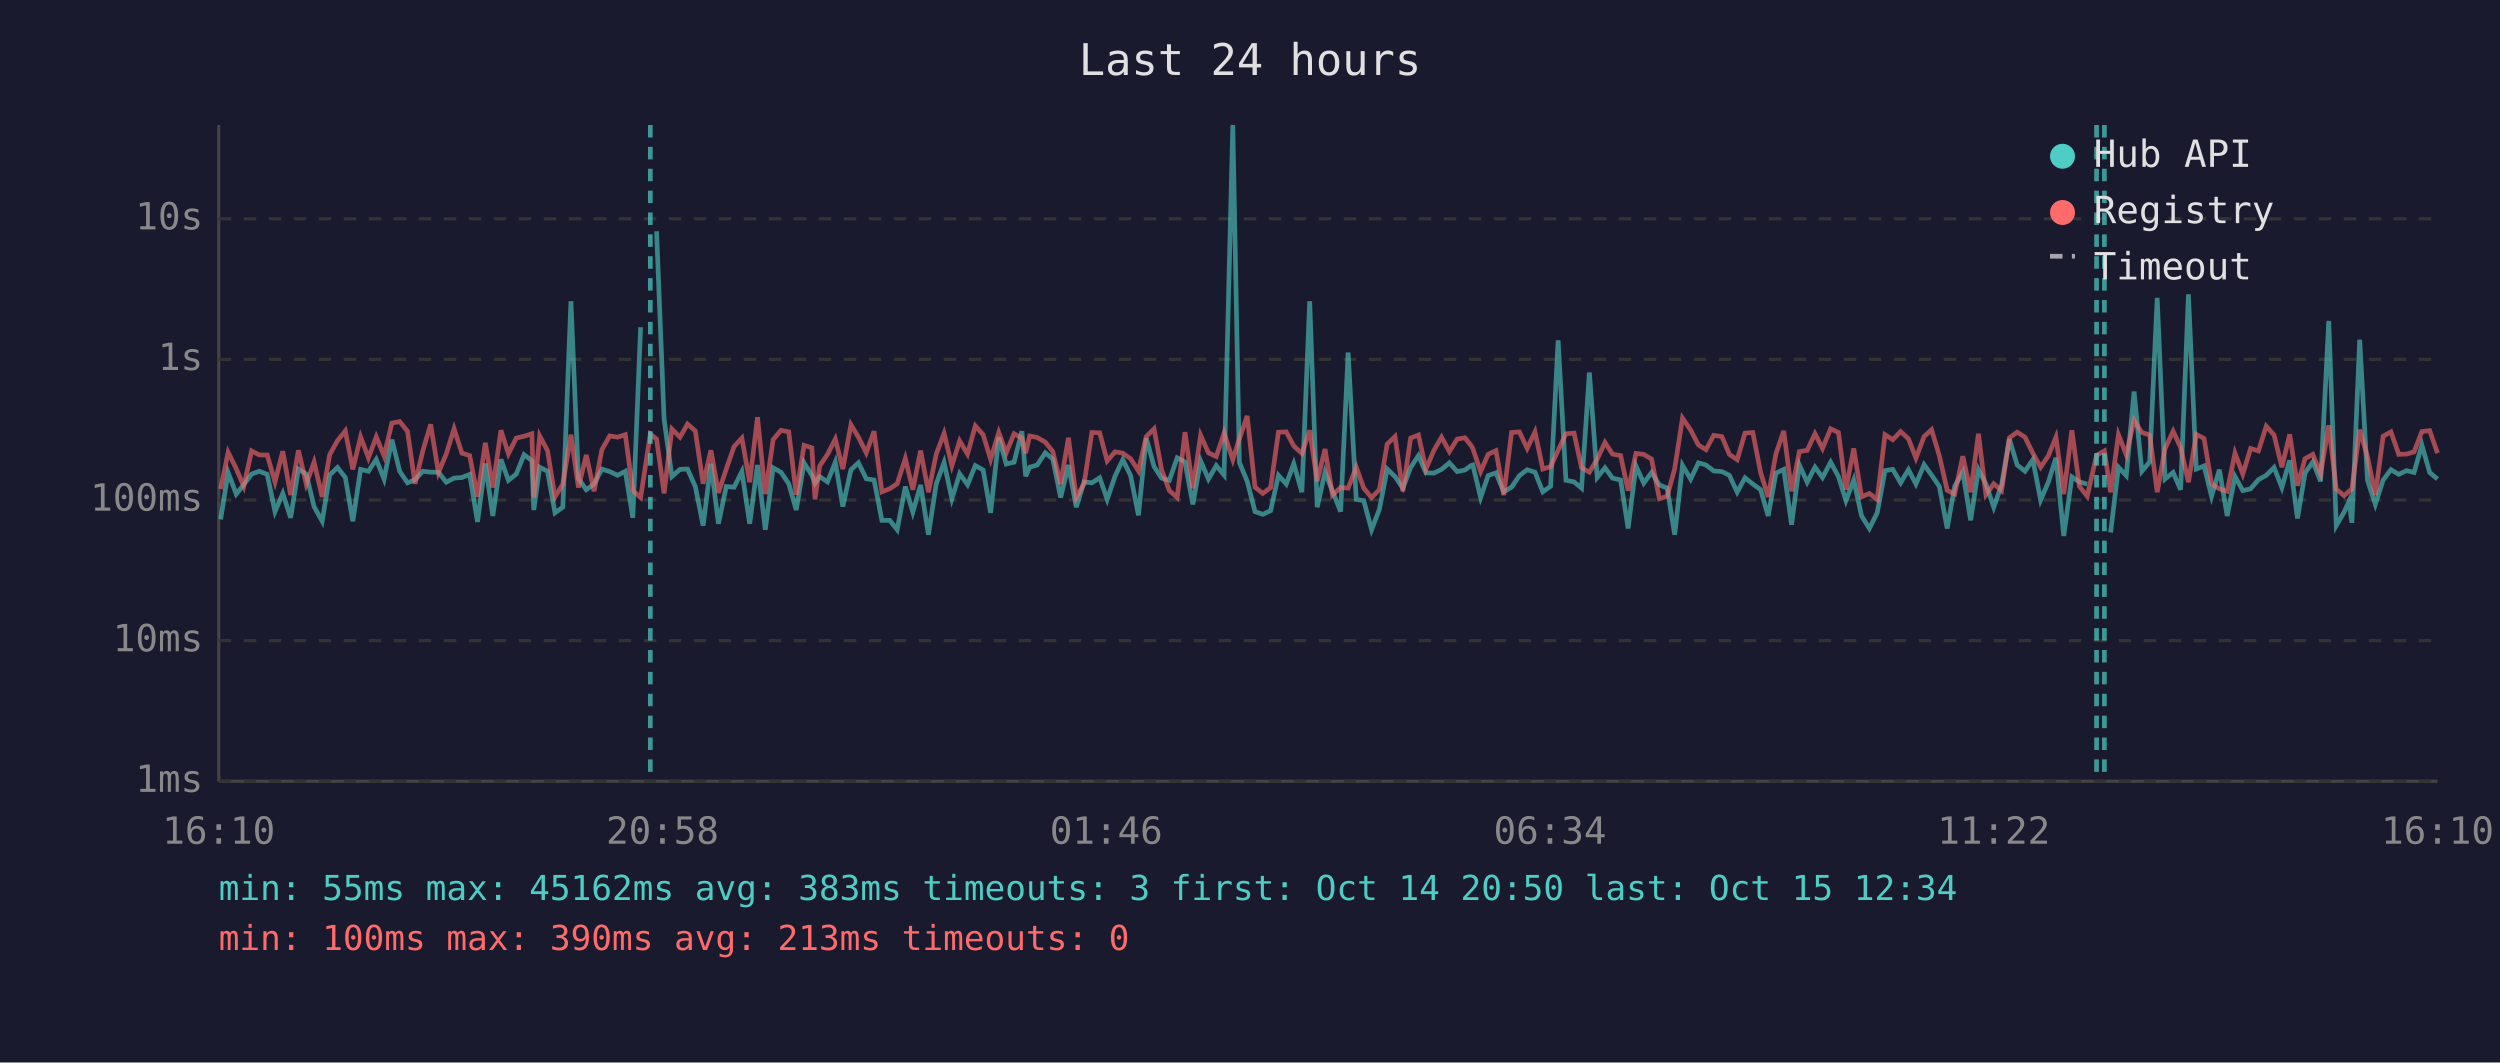
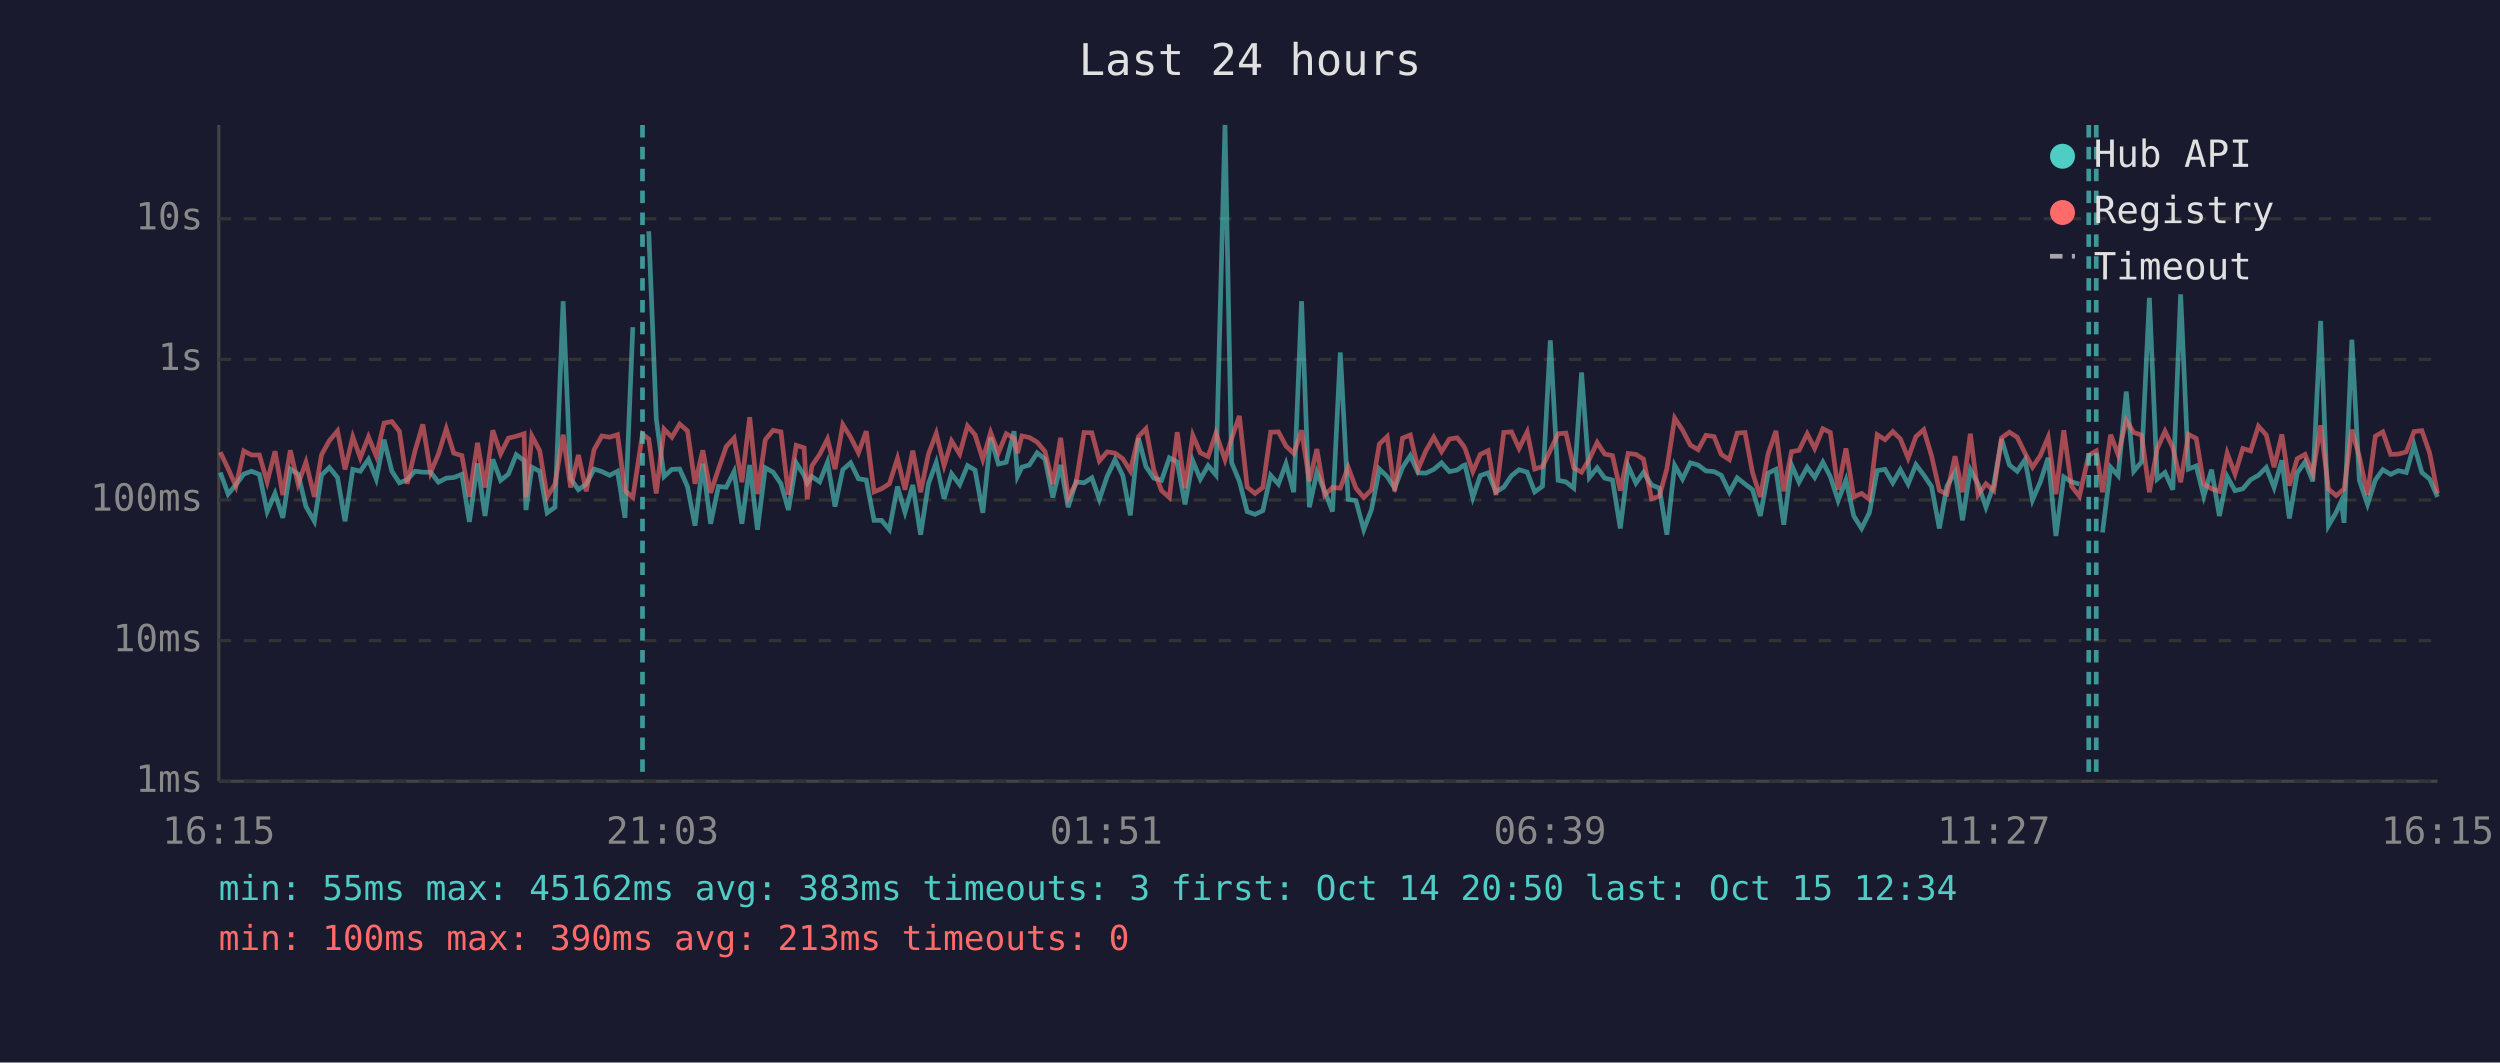
<svg xmlns="http://www.w3.org/2000/svg" viewBox="0 0 800 340" font-family="monospace" font-size="12">
  <rect width="800" height="340" fill="#1a1a2e" />
  <text x="400" y="24" fill="#e0e0e0" font-size="14" text-anchor="middle">Last 24 hours</text>
  <line x1="70" y1="40" x2="70" y2="250" stroke="#444" stroke-width="1" />
  <line x1="70" y1="250" x2="780" y2="250" stroke="#444" stroke-width="1" />
  <line x1="70" y1="250" x2="780" y2="250" stroke="#333" stroke-width="1" stroke-dasharray="4" />
  <text x="65" y="250" fill="#888" text-anchor="end" dominant-baseline="middle">1ms</text>
  <line x1="70" y1="205" x2="780" y2="205" stroke="#333" stroke-width="1" stroke-dasharray="4" />
  <text x="65" y="205" fill="#888" text-anchor="end" dominant-baseline="middle">10ms</text>
  <line x1="70" y1="160" x2="780" y2="160" stroke="#333" stroke-width="1" stroke-dasharray="4" />
  <text x="65" y="160" fill="#888" text-anchor="end" dominant-baseline="middle">100ms</text>
  <line x1="70" y1="115" x2="780" y2="115" stroke="#333" stroke-width="1" stroke-dasharray="4" />
  <text x="65" y="115" fill="#888" text-anchor="end" dominant-baseline="middle">1s</text>
  <line x1="70" y1="70" x2="780" y2="70" stroke="#333" stroke-width="1" stroke-dasharray="4" />
  <text x="65" y="70" fill="#888" text-anchor="end" dominant-baseline="middle">10s</text>
-   <text x="70" y="270" fill="#888" text-anchor="middle">16:10</text>
-   <text x="212" y="270" fill="#888" text-anchor="middle">20:58</text>
-   <text x="354" y="270" fill="#888" text-anchor="middle">01:46</text>
-   <text x="496" y="270" fill="#888" text-anchor="middle">06:34</text>
-   <text x="638" y="270" fill="#888" text-anchor="middle">11:22</text>
-   <text x="780" y="270" fill="#888" text-anchor="middle">16:10</text>
-   <polyline points="70.6,166.2 73.0,151.2 75.6,158.1 78.0,155.1 80.5,151.7 83.0,150.8 85.5,151.8 88.0,163.7 90.5,157.9 93.0,165.7 95.5,150.1 98.0,151.7 100.5,162.1 103.1,166.8 105.5,152.0 108.0,149.6 110.5,152.8 112.9,166.8 115.4,150.2 117.9,150.8 120.4,147.0 122.9,153.3 125.4,140.7 127.9,150.8 130.4,154.5 132.8,153.5 135.3,150.8 137.8,151.1 140.3,151.1 142.8,154.3 145.3,153.0 147.8,152.8 150.3,151.8 152.8,167.0 155.3,148.3 157.7,165.1 160.3,147.0 162.7,153.7 165.2,151.7 167.7,145.5 170.2,147.4 170.8,163.2 172.7,149.5 175.2,150.8 177.6,164.1 180.1,162.3 182.7,96.4 185.1,153.2 187.6,156.7 190.1,154.9 192.6,150.1 195.1,150.9 197.6,152.1 200.1,150.8 202.5,165.7 205.0,104.7" fill="none" stroke="#4ecdc4" stroke-width="1.5" opacity="0.6" />
-   <polyline points="210.1,74.0 212.5,134.0 215.0,152.5 217.6,150.2 220.0,150.1 222.5,155.7 225.0,168.2 227.5,148.4 229.9,167.6 232.4,155.7 234.9,155.9 237.4,150.9 239.9,167.6 242.4,148.8 244.9,169.5 247.4,149.7 249.9,151.1 252.4,154.8 254.8,163.2 257.3,148.1 259.8,152.1 260.8,154.6 262.3,152.5 264.8,154.2 267.3,147.9 269.7,162.1 272.3,150.3 274.7,148.1 277.2,153.2 279.7,153.6 282.2,166.5 284.7,166.5 287.1,169.5 289.7,155.7 292.1,163.9 294.6,155.2 297.1,171.1 299.6,154.8 302.1,148.0 304.6,159.6 307.1,151.6 309.6,155.1 312.1,149.0 314.6,150.4 317.0,164.1 319.6,140.0 322.0,148.5 324.5,147.9 327.0,138.0 328.2,152.4 329.5,149.5 331.9,148.8 334.5,144.9 336.9,146.9 339.4,159.2 341.9,148.8 344.4,162.3 346.9,154.2 349.4,154.5 351.9,152.9 354.3,159.8 356.8,152.4 359.3,147.1 361.8,152.2 364.3,164.9 366.8,140.2 369.3,149.3 371.7,153.0 374.2,153.7 376.7,146.5 379.2,147.8 381.7,161.4 384.2,147.5 386.7,153.3 389.2,149.0 391.7,152.0 394.5,40.0 396.6,148.0 399.1,154.0 401.6,163.7 404.1,164.6 406.6,163.4 409.1,152.1 411.6,154.9 414.0,148.4 416.6,157.5 419.1,96.4 421.5,162.3 424.0,151.1 426.4,157.2 429.0,163.7 431.4,112.8 434.0,159.8 436.4,160.2 438.9,169.5 441.4,163.0 443.9,150.1 446.4,152.5 448.9,156.2 451.4,149.6 453.9,145.8 456.3,151.3 458.8,151.4 461.3,150.2 463.8,148.1 466.3,150.9 468.8,150.4 470.7,149.0 471.3,148.8 473.8,159.2 476.2,152.2 478.7,151.3 481.2,157.4 483.7,155.9 486.2,152.2 488.7,150.3 491.2,151.1 493.7,157.4 496.2,155.6 498.6,108.9 501.1,153.7 503.7,154.2 506.1,156.2 508.6,119.2 511.1,152.8 513.6,149.7 516.0,153.0 518.6,153.6 521.0,169.1 523.5,149.1 526.0,154.6 528.5,151.2 531.0,155.2 533.5,156.2 535.9,171.1 538.4,148.9 541.0,153.3 543.5,148.1 545.9,148.8 548.4,150.7 551.0,150.9 553.4,152.1 555.9,157.5 558.4,152.9 560.9,154.9 563.4,156.7 565.8,165.1 568.3,151.4 570.8,150.2 573.3,167.9 575.8,148.8 578.3,154.3 580.8,149.5 583.2,152.8 585.8,147.9 588.3,152.5 590.7,160.2 593.2,153.6 595.7,165.1 598.2,169.1 600.7,164.1 603.2,150.6 605.7,150.2 608.2,154.5 610.7,150.3 613.1,154.9 615.7,148.7 618.1,152.0 620.6,155.7 623.1,169.1 625.5,155.6 628.1,151.1 630.6,166.5 633.1,150.3 635.5,154.9 638.0,162.3 640.5,155.2 643.0,140.5 645.5,148.8 648.0,150.8 650.5,147.1 653.0,160.0 655.5,154.2 657.9,146.5 660.4,171.5 663.0,152.6 665.4,154.2 667.9,154.9" fill="none" stroke="#4ecdc4" stroke-width="1.5" opacity="0.6" />
-   <polyline points="675.4,170.4 677.9,149.5 680.4,152.2 682.9,125.3 685.4,150.8 687.9,147.8 690.3,95.3 692.8,153.3 695.4,151.2 697.8,156.7 700.3,94.2 702.8,150.1 705.3,149.1 707.7,158.8 710.2,150.3 712.7,165.1 715.2,152.5 717.7,157.0 720.2,156.4 722.7,153.5 725.2,152.1 727.7,149.6 730.2,156.0 732.7,147.3 735.2,165.9 737.6,151.4 740.1,147.8 742.6,154.0 745.2,102.7 747.6,168.2 750.1,163.9 751.7,160.4 752.6,167.3 755.1,108.7 757.6,153.7 760.1,161.4 762.6,153.6 765.1,150.3 767.6,151.8 770.1,150.6 772.5,151.2 775.0,142.4 777.5,151.2 780.0,153.3" fill="none" stroke="#4ecdc4" stroke-width="1.5" opacity="0.6" />
-   <polyline points="70.6,156.5 73.0,144.7 75.6,150.0 78.0,155.6 80.5,144.3 83.0,145.6 85.5,145.6 88.0,154.2 90.5,144.4 93.0,158.4 95.5,144.1 98.0,154.9 100.5,147.9 103.1,159.0 105.5,145.5 108.0,141.0 110.5,137.9 112.9,150.2 115.4,139.8 117.9,146.5 120.4,139.8 122.9,145.9 125.4,135.4 127.9,134.9 130.4,138.0 132.8,154.8 135.3,144.3 137.8,135.8 140.3,151.2 142.8,145.3 145.3,137.2 147.8,145.0 150.3,145.8 152.8,159.0 155.3,141.7 157.7,156.0 160.3,137.7 162.7,145.2 165.2,140.2 167.7,139.6 170.2,138.8 170.8,159.2 172.7,139.5 175.2,144.2 177.6,159.0 180.1,154.9 182.7,139.1 185.1,156.0 187.6,145.6 190.1,157.2 192.6,143.9 195.1,139.5 197.6,139.9 200.1,139.1 202.5,157.0 205.0,159.2 208.1,138.9 210.1,140.5 212.5,157.9 215.0,137.3 217.6,139.9 220.0,135.7 222.5,137.9 225.0,154.8 227.5,144.1 229.9,157.7 232.4,150.1 234.9,142.9 237.4,140.2 239.9,154.3 242.4,133.5 244.9,158.1 247.4,140.7 249.9,137.7 252.4,138.2 254.8,158.3 257.3,142.5 259.8,143.3 260.8,159.8 262.3,149.1 264.8,145.4 267.3,140.5 269.7,150.1 272.3,135.9 274.7,139.9 277.2,144.9 279.7,138.0 282.2,157.4 284.7,156.4 287.1,154.8 289.7,146.7 292.1,156.7 294.6,144.2 297.1,157.5 299.6,145.3 302.1,138.7 304.6,149.0 307.1,141.1 309.6,145.3 312.1,136.3 314.6,139.1 317.0,147.0 319.6,138.4 322.0,144.9 324.5,138.8 327.0,140.2 328.2,145.0 329.5,139.5 331.9,140.0 334.5,141.5 336.9,144.5 339.4,154.9 341.9,140.1 344.4,159.2 346.9,154.8 349.4,138.4 351.9,138.5 354.3,147.5 356.8,144.6 359.3,145.0 361.8,146.8 364.3,150.7 366.8,139.7 369.3,137.2 371.7,150.3 374.2,157.0 376.7,159.2 379.2,138.3 381.7,156.2 384.2,139.3 386.7,144.9 389.2,146.1 391.7,138.6 394.5,147.1 396.6,140.4 399.1,133.1 401.6,155.9 404.1,157.9 406.6,156.0 409.1,138.3 411.6,138.2 414.0,142.7 416.6,145.1 419.1,137.7 421.5,154.0 424.0,143.7 426.4,158.4 429.0,156.0 431.4,156.2 434.0,149.5 436.4,156.2 438.9,159.2 441.4,156.7 443.9,142.1 446.4,139.7 448.9,157.2 451.4,140.2 453.9,139.2 456.3,150.1 458.8,144.2 461.3,139.9 463.8,144.5 466.3,140.5 468.8,140.1 470.7,142.5 471.3,143.5 473.8,150.9 476.2,145.4 478.7,144.2 481.2,158.4 483.7,138.4 486.2,138.2 488.7,143.5 491.2,138.2 493.7,150.1 496.2,149.3 498.6,144.1 501.1,138.8 503.7,138.6 506.1,149.7 508.6,151.1 511.1,146.9 513.6,141.6 516.0,145.3 518.6,145.8 521.0,157.0 523.5,145.1 526.0,145.4 528.5,146.9 531.0,159.6 533.5,158.8 535.9,150.0 538.4,133.8 541.0,137.6 543.5,142.4 545.9,143.9 548.4,139.3 551.0,139.7 553.4,145.4 555.9,147.1 558.4,138.6 560.9,138.4 563.4,151.2 565.8,159.0 568.3,145.2 570.8,137.9 573.3,157.2 575.8,144.5 578.3,144.1 580.8,138.8 583.2,143.5 585.8,137.2 588.3,138.4 590.7,156.7 593.2,143.5 595.7,159.0 598.2,157.9 600.7,159.8 603.2,139.1 605.7,140.7 608.2,138.1 610.7,140.4 613.1,146.6 615.7,139.7 618.1,137.5 620.6,145.9 623.1,156.9 625.5,158.1 628.1,146.0 630.6,157.5 633.1,138.8 635.5,158.3 638.0,154.8 640.5,157.0 643.0,140.1 645.5,138.3 648.0,139.9 650.5,145.0 653.0,149.5 655.5,145.8 657.9,139.9 660.4,158.1 663.0,137.7 665.4,155.6 667.9,158.8 670.9,145.7 673.4,144.3 675.4,157.5 677.9,139.1 680.4,145.5 682.9,134.5 685.4,138.4 687.9,139.2 690.3,157.5 692.8,143.6 695.4,138.0 697.8,143.2 700.3,154.3 702.8,139.0 705.3,140.3 707.7,154.9 710.2,156.4 712.7,157.2 715.2,145.0 717.7,151.7 720.2,143.5 722.7,144.3 725.2,136.4 727.7,139.2 730.2,149.5 732.7,139.0 735.2,155.4 737.6,146.8 740.1,145.4 742.6,151.6 745.2,136.1 747.6,156.5 750.1,158.6 751.7,157.2 752.6,156.5 755.1,137.5 757.6,146.2 760.1,158.4 762.6,139.6 765.1,138.2 767.6,145.4 770.1,145.3 772.5,144.6 775.0,138.1 777.5,137.8 780.0,145.0" fill="none" stroke="#ff6b6b" stroke-width="1.5" opacity="0.6" />
-   <line x1="208.1" y1="40" x2="208.1" y2="250" stroke="#4ecdc4" stroke-width="1.5" stroke-dasharray="4,3" opacity="0.7" />
-   <line x1="670.9" y1="40" x2="670.9" y2="250" stroke="#4ecdc4" stroke-width="1.5" stroke-dasharray="4,3" opacity="0.7" />
-   <line x1="673.4" y1="40" x2="673.4" y2="250" stroke="#4ecdc4" stroke-width="1.5" stroke-dasharray="4,3" opacity="0.7" />
+   <text x="70" y="270" fill="#888" text-anchor="middle">16:15</text>
+   <text x="212" y="270" fill="#888" text-anchor="middle">21:03</text>
+   <text x="354" y="270" fill="#888" text-anchor="middle">01:51</text>
+   <text x="496" y="270" fill="#888" text-anchor="middle">06:39</text>
+   <text x="638" y="270" fill="#888" text-anchor="middle">11:27</text>
+   <text x="780" y="270" fill="#888" text-anchor="middle">16:15</text>
+   <polyline points="70.5,151.2 73.0,158.1 75.5,155.1 78.0,151.7 80.5,150.8 83.0,151.8 85.5,163.7 88.0,157.9 90.5,165.7 92.9,150.1 95.4,151.7 97.9,162.1 100.6,166.8 102.9,152.0 105.4,149.6 108.0,152.8 110.4,166.8 112.9,150.2 115.3,150.8 117.9,147.0 120.4,153.3 122.9,140.7 125.4,150.8 127.8,154.5 130.3,153.5 132.8,150.8 135.3,151.1 137.8,151.1 140.3,154.3 142.8,153.0 145.2,152.8 147.8,151.8 150.2,167.0 152.8,148.3 155.2,165.1 157.7,147.0 160.2,153.7 162.7,151.7 165.2,145.5 167.7,147.4 168.3,163.2 170.2,149.5 172.7,150.8 175.1,164.1 177.6,162.3 180.2,96.4 182.6,153.2 185.1,156.7 187.6,154.9 190.1,150.1 192.6,150.9 195.1,152.1 197.6,150.8 200.0,165.7 202.5,104.7" fill="none" stroke="#4ecdc4" stroke-width="1.5" opacity="0.6" />
+   <polyline points="207.6,74.0 210.0,134.0 212.5,152.5 215.0,150.2 217.5,150.1 220.0,155.7 222.4,168.2 224.9,148.4 227.4,167.6 229.9,155.7 232.4,155.9 234.9,150.9 237.4,167.6 239.9,148.8 242.4,169.5 244.9,149.7 247.4,151.1 249.9,154.8 252.3,163.2 254.8,148.1 257.3,152.1 258.3,154.6 259.8,152.5 262.3,154.2 264.8,147.9 267.2,162.1 269.7,150.3 272.2,148.1 274.7,153.2 277.2,153.6 279.7,166.5 282.1,166.5 284.6,169.5 287.2,155.7 289.6,163.9 292.1,155.2 294.6,171.1 297.1,154.8 299.6,148.0 302.1,159.6 304.5,151.6 307.1,155.1 309.6,149.0 312.0,150.4 314.5,164.1 317.0,140.0 319.5,148.5 322.0,147.9 324.5,138.0 325.6,152.4 327.0,149.5 329.4,148.8 331.9,144.9 334.4,146.9 336.9,159.2 339.4,148.8 341.8,162.3 344.3,154.2 346.9,154.5 349.4,152.9 351.8,159.8 354.3,152.4 356.8,147.1 359.3,152.2 361.7,164.9 364.3,140.2 366.7,149.3 369.2,153.0 371.7,153.7 374.2,146.5 376.7,147.8 379.2,161.4 381.7,147.5 384.1,153.3 386.6,149.0 389.1,152.0 392.0,40.0 394.1,148.0 396.6,154.0 399.1,163.7 401.6,164.6 404.1,163.4 406.6,152.1 409.1,154.9 411.5,148.4 414.0,157.5 416.5,96.4 419.0,162.3 421.4,151.1 423.9,157.2 426.4,163.7 428.9,112.8 431.4,159.8 433.9,160.2 436.4,169.5 438.9,163.0 441.4,150.1 443.9,152.5 446.3,156.2 448.8,149.6 451.3,145.8 453.8,151.3 456.3,151.4 458.8,150.2 461.3,148.1 463.8,150.9 466.3,150.4 468.2,149.0 468.8,148.8 471.3,159.2 473.7,152.2 476.2,151.3 478.7,157.4 481.2,155.9 483.7,152.2 486.1,150.3 488.7,151.1 491.1,157.4 493.6,155.6 496.1,108.9 498.6,153.7 501.1,154.2 503.6,156.2 506.1,119.2 508.6,152.8 511.1,149.7 513.5,153.0 516.0,153.6 518.5,169.1 521.0,149.1 523.5,154.6 525.9,151.2 528.5,155.2 531.0,156.2 533.4,171.1 535.9,148.9 538.4,153.3 540.9,148.1 543.4,148.8 545.9,150.7 548.5,150.9 550.8,152.1 553.4,157.5 555.9,152.9 558.4,154.9 560.8,156.7 563.3,165.1 565.8,151.4 568.3,150.2 570.8,167.9 573.3,148.8 575.7,154.3 578.3,149.5 580.7,152.8 583.3,147.9 585.7,152.5 588.2,160.2 590.7,153.6 593.2,165.1 595.7,169.1 598.2,164.1 600.7,150.6 603.2,150.2 605.7,154.5 608.1,150.3 610.6,154.9 613.1,148.7 615.6,152.0 618.1,155.7 620.6,169.1 623.0,155.6 625.6,151.1 628.0,166.5 630.5,150.3 633.0,154.9 635.5,162.3 638.0,155.2 640.5,140.5 643.0,148.8 645.5,150.8 648.0,147.1 650.4,160.0 652.9,154.2 655.4,146.5 657.9,171.5 660.4,152.6 662.9,154.2 665.4,154.9" fill="none" stroke="#4ecdc4" stroke-width="1.5" opacity="0.6" />
+   <polyline points="672.8,170.4 675.4,149.5 677.8,152.2 680.4,125.3 682.8,150.8 685.3,147.8 687.8,95.3 690.3,153.3 692.8,151.2 695.3,156.7 697.8,94.2 700.3,150.1 702.8,149.1 705.2,158.8 707.7,150.3 710.2,165.1 712.7,152.5 715.2,157.0 717.7,156.4 720.2,153.5 722.7,152.1 725.2,149.6 727.7,156.0 730.2,147.3 732.6,165.9 735.1,151.4 737.6,147.8 740.1,154.0 742.6,102.7 745.1,168.2 747.6,163.9 749.2,160.4 750.1,167.3 752.6,108.7 755.0,153.7 757.6,161.4 760.1,153.6 762.5,150.3 765.0,151.8 767.5,150.6 770.0,151.2 772.5,142.4 775.0,151.2 777.5,153.3 780.0,159.0" fill="none" stroke="#4ecdc4" stroke-width="1.5" opacity="0.6" />
+   <polyline points="70.5,144.7 73.0,150.0 75.5,155.6 78.0,144.3 80.5,145.6 83.0,145.6 85.5,154.2 88.0,144.4 90.5,158.4 92.9,144.1 95.4,154.9 97.9,147.9 100.6,159.0 102.9,145.5 105.4,141.0 108.0,137.9 110.4,150.2 112.9,139.8 115.3,146.5 117.9,139.8 120.4,145.9 122.9,135.4 125.4,134.9 127.8,138.0 130.3,154.8 132.8,144.3 135.3,135.8 137.8,151.2 140.3,145.3 142.8,137.2 145.2,145.0 147.8,145.8 150.2,159.0 152.8,141.7 155.2,156.0 157.7,137.7 160.2,145.2 162.7,140.2 165.2,139.6 167.7,138.8 168.3,159.2 170.2,139.5 172.7,144.2 175.1,159.0 177.6,154.9 180.2,139.1 182.6,156.0 185.1,145.6 187.6,157.2 190.1,143.9 192.6,139.5 195.1,139.9 197.6,139.1 200.0,157.0 202.5,159.2 205.6,138.9 207.6,140.5 210.0,157.9 212.5,137.3 215.0,139.9 217.5,135.7 220.0,137.9 222.4,154.8 224.9,144.1 227.4,157.7 229.9,150.1 232.4,142.9 234.9,140.2 237.4,154.3 239.9,133.5 242.4,158.1 244.9,140.7 247.4,137.7 249.9,138.2 252.3,158.3 254.8,142.5 257.3,143.3 258.3,159.8 259.8,149.1 262.3,145.4 264.8,140.5 267.2,150.1 269.7,135.9 272.2,139.9 274.7,144.9 277.2,138.0 279.7,157.4 282.1,156.4 284.6,154.8 287.2,146.7 289.6,156.7 292.1,144.2 294.6,157.5 297.1,145.3 299.6,138.7 302.1,149.0 304.5,141.1 307.1,145.3 309.6,136.3 312.0,139.1 314.5,147.0 317.0,138.4 319.5,144.9 322.0,138.8 324.5,140.2 325.6,145.0 327.0,139.5 329.4,140.0 331.9,141.5 334.4,144.5 336.9,154.9 339.4,140.1 341.8,159.2 344.3,154.8 346.9,138.4 349.4,138.5 351.8,147.5 354.3,144.6 356.8,145.0 359.3,146.8 361.7,150.7 364.3,139.7 366.7,137.2 369.2,150.3 371.7,157.0 374.2,159.2 376.7,138.3 379.2,156.2 381.7,139.3 384.1,144.9 386.6,146.1 389.1,138.6 392.0,147.1 394.1,140.4 396.6,133.1 399.1,155.9 401.6,157.9 404.1,156.0 406.6,138.3 409.1,138.2 411.5,142.7 414.0,145.1 416.5,137.7 419.0,154.0 421.4,143.7 423.9,158.4 426.4,156.0 428.9,156.2 431.4,149.5 433.9,156.2 436.4,159.2 438.9,156.7 441.4,142.1 443.9,139.7 446.3,157.2 448.8,140.2 451.3,139.2 453.8,150.1 456.3,144.2 458.8,139.9 461.3,144.5 463.8,140.5 466.3,140.1 468.2,142.5 468.8,143.5 471.3,150.9 473.7,145.4 476.2,144.2 478.7,158.4 481.2,138.4 483.7,138.2 486.1,143.5 488.7,138.2 491.1,150.1 493.6,149.3 496.1,144.1 498.6,138.8 501.1,138.6 503.6,149.7 506.1,151.1 508.6,146.9 511.1,141.6 513.5,145.3 516.0,145.8 518.5,157.0 521.0,145.1 523.5,145.4 525.9,146.9 528.5,159.6 531.0,158.8 533.4,150.0 535.9,133.8 538.4,137.6 540.9,142.4 543.4,143.9 545.9,139.3 548.5,139.7 550.8,145.4 553.4,147.1 555.9,138.6 558.4,138.4 560.8,151.2 563.3,159.0 565.8,145.2 568.3,137.9 570.8,157.2 573.3,144.5 575.7,144.1 578.3,138.8 580.7,143.5 583.3,137.2 585.7,138.4 588.2,156.7 590.7,143.5 593.2,159.0 595.7,157.9 598.2,159.8 600.7,139.1 603.2,140.7 605.7,138.1 608.1,140.4 610.6,146.6 613.1,139.7 615.6,137.5 618.1,145.9 620.6,156.9 623.0,158.1 625.6,146.0 628.0,157.5 630.5,138.8 633.0,158.3 635.5,154.8 638.0,157.0 640.5,140.1 643.0,138.3 645.5,139.9 648.0,145.0 650.4,149.5 652.9,145.8 655.4,139.9 657.9,158.1 660.4,137.7 662.9,155.6 665.4,158.8 668.4,145.7 670.8,144.3 672.8,157.5 675.4,139.1 677.8,145.5 680.4,134.5 682.8,138.4 685.3,139.2 687.8,157.5 690.3,143.6 692.8,138.0 695.3,143.2 697.8,154.3 700.3,139.0 702.8,140.3 705.2,154.9 707.7,156.4 710.2,157.2 712.7,145.0 715.2,151.7 717.7,143.5 720.2,144.3 722.7,136.4 725.2,139.2 727.7,149.5 730.2,139.0 732.6,155.4 735.1,146.8 737.6,145.4 740.1,151.6 742.6,136.1 745.1,156.5 747.6,158.6 749.2,157.2 750.1,156.5 752.6,137.5 755.0,146.2 757.6,158.4 760.1,139.6 762.5,138.2 765.0,145.4 767.5,145.3 770.0,144.6 772.5,138.1 775.0,137.8 777.5,145.0 780.0,157.9" fill="none" stroke="#ff6b6b" stroke-width="1.5" opacity="0.6" />
+   <line x1="205.6" y1="40" x2="205.6" y2="250" stroke="#4ecdc4" stroke-width="1.5" stroke-dasharray="4,3" opacity="0.7" />
+   <line x1="668.4" y1="40" x2="668.4" y2="250" stroke="#4ecdc4" stroke-width="1.5" stroke-dasharray="4,3" opacity="0.7" />
+   <line x1="670.8" y1="40" x2="670.8" y2="250" stroke="#4ecdc4" stroke-width="1.5" stroke-dasharray="4,3" opacity="0.7" />
  <circle cx="660" cy="50" r="4" fill="#4ecdc4" />
  <text x="670" y="50" fill="#e0e0e0" dominant-baseline="middle">Hub API</text>
  <circle cx="660" cy="68" r="4" fill="#ff6b6b" />
  <text x="670" y="68" fill="#e0e0e0" dominant-baseline="middle">Registry</text>
  <line x1="656" y1="82" x2="664" y2="82" stroke="#e0e0e0" stroke-width="1.5" stroke-dasharray="4,3" opacity="0.7" />
  <text x="670" y="86" fill="#e0e0e0" dominant-baseline="middle">Timeout</text>
  <text x="70" y="288" fill="#4ecdc4" font-size="11">min: 55ms  max: 45162ms  avg: 383ms  timeouts: 3  first: Oct 14 20:50  last: Oct 15 12:34</text>
  <text x="70" y="304" fill="#ff6b6b" font-size="11">min: 100ms  max: 390ms  avg: 213ms  timeouts: 0</text>
</svg>
